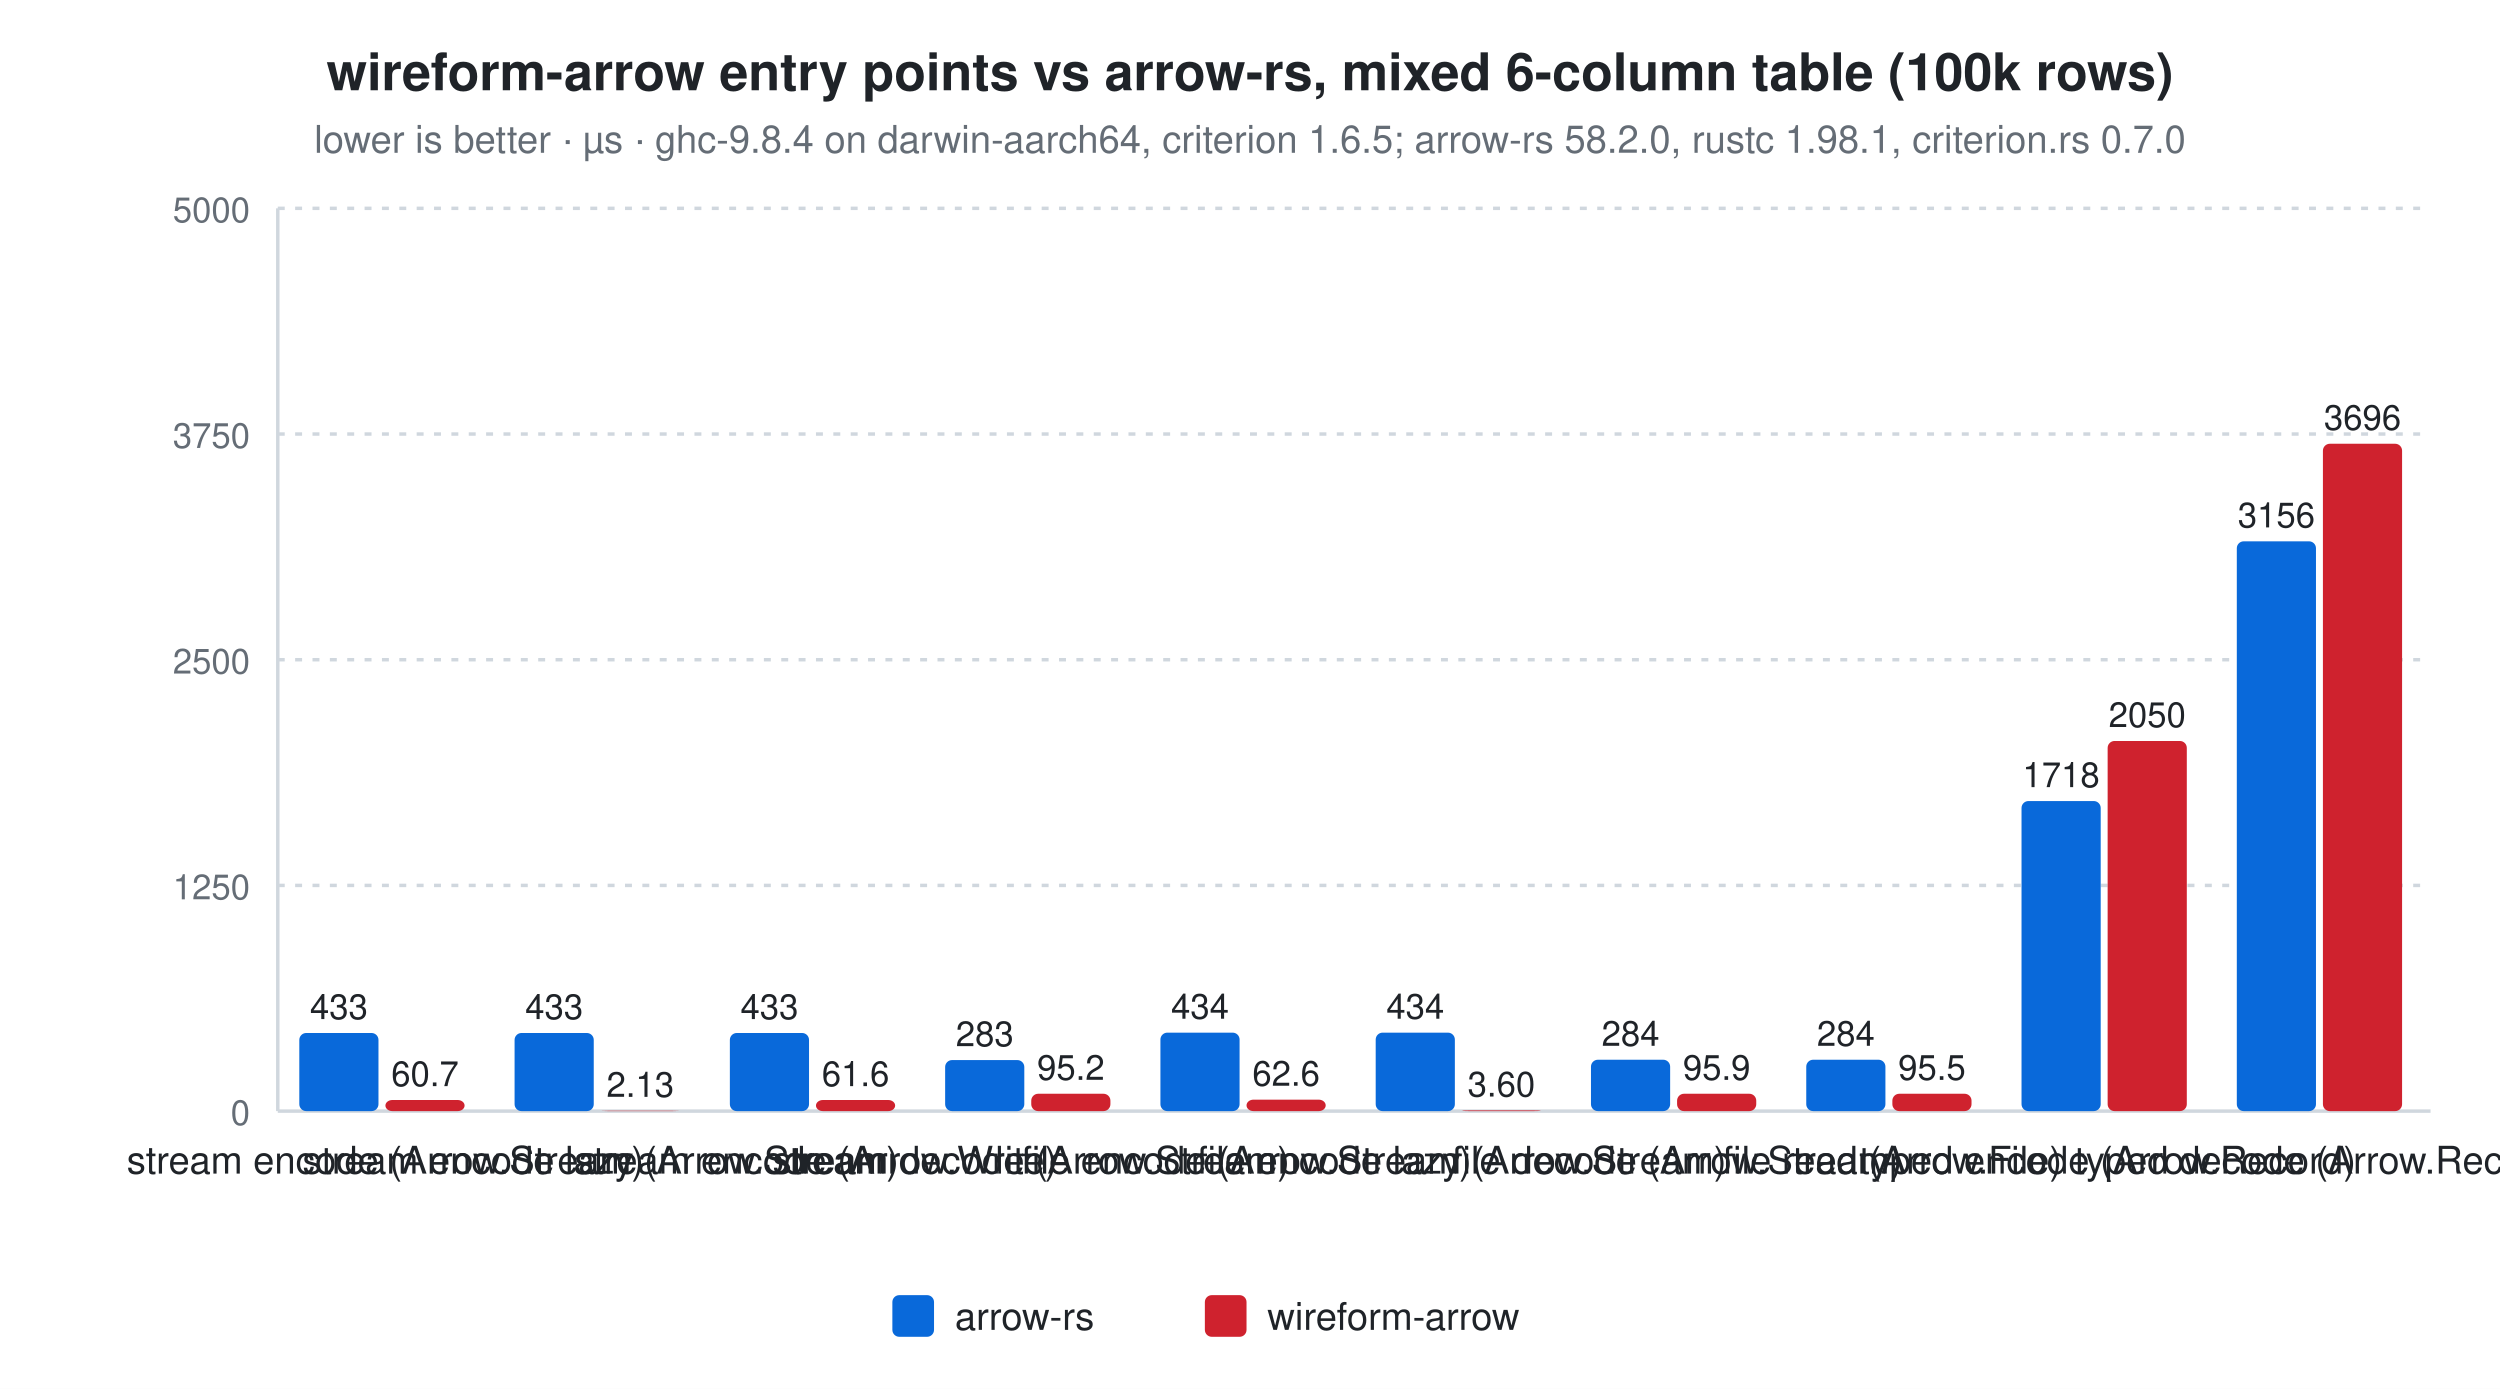
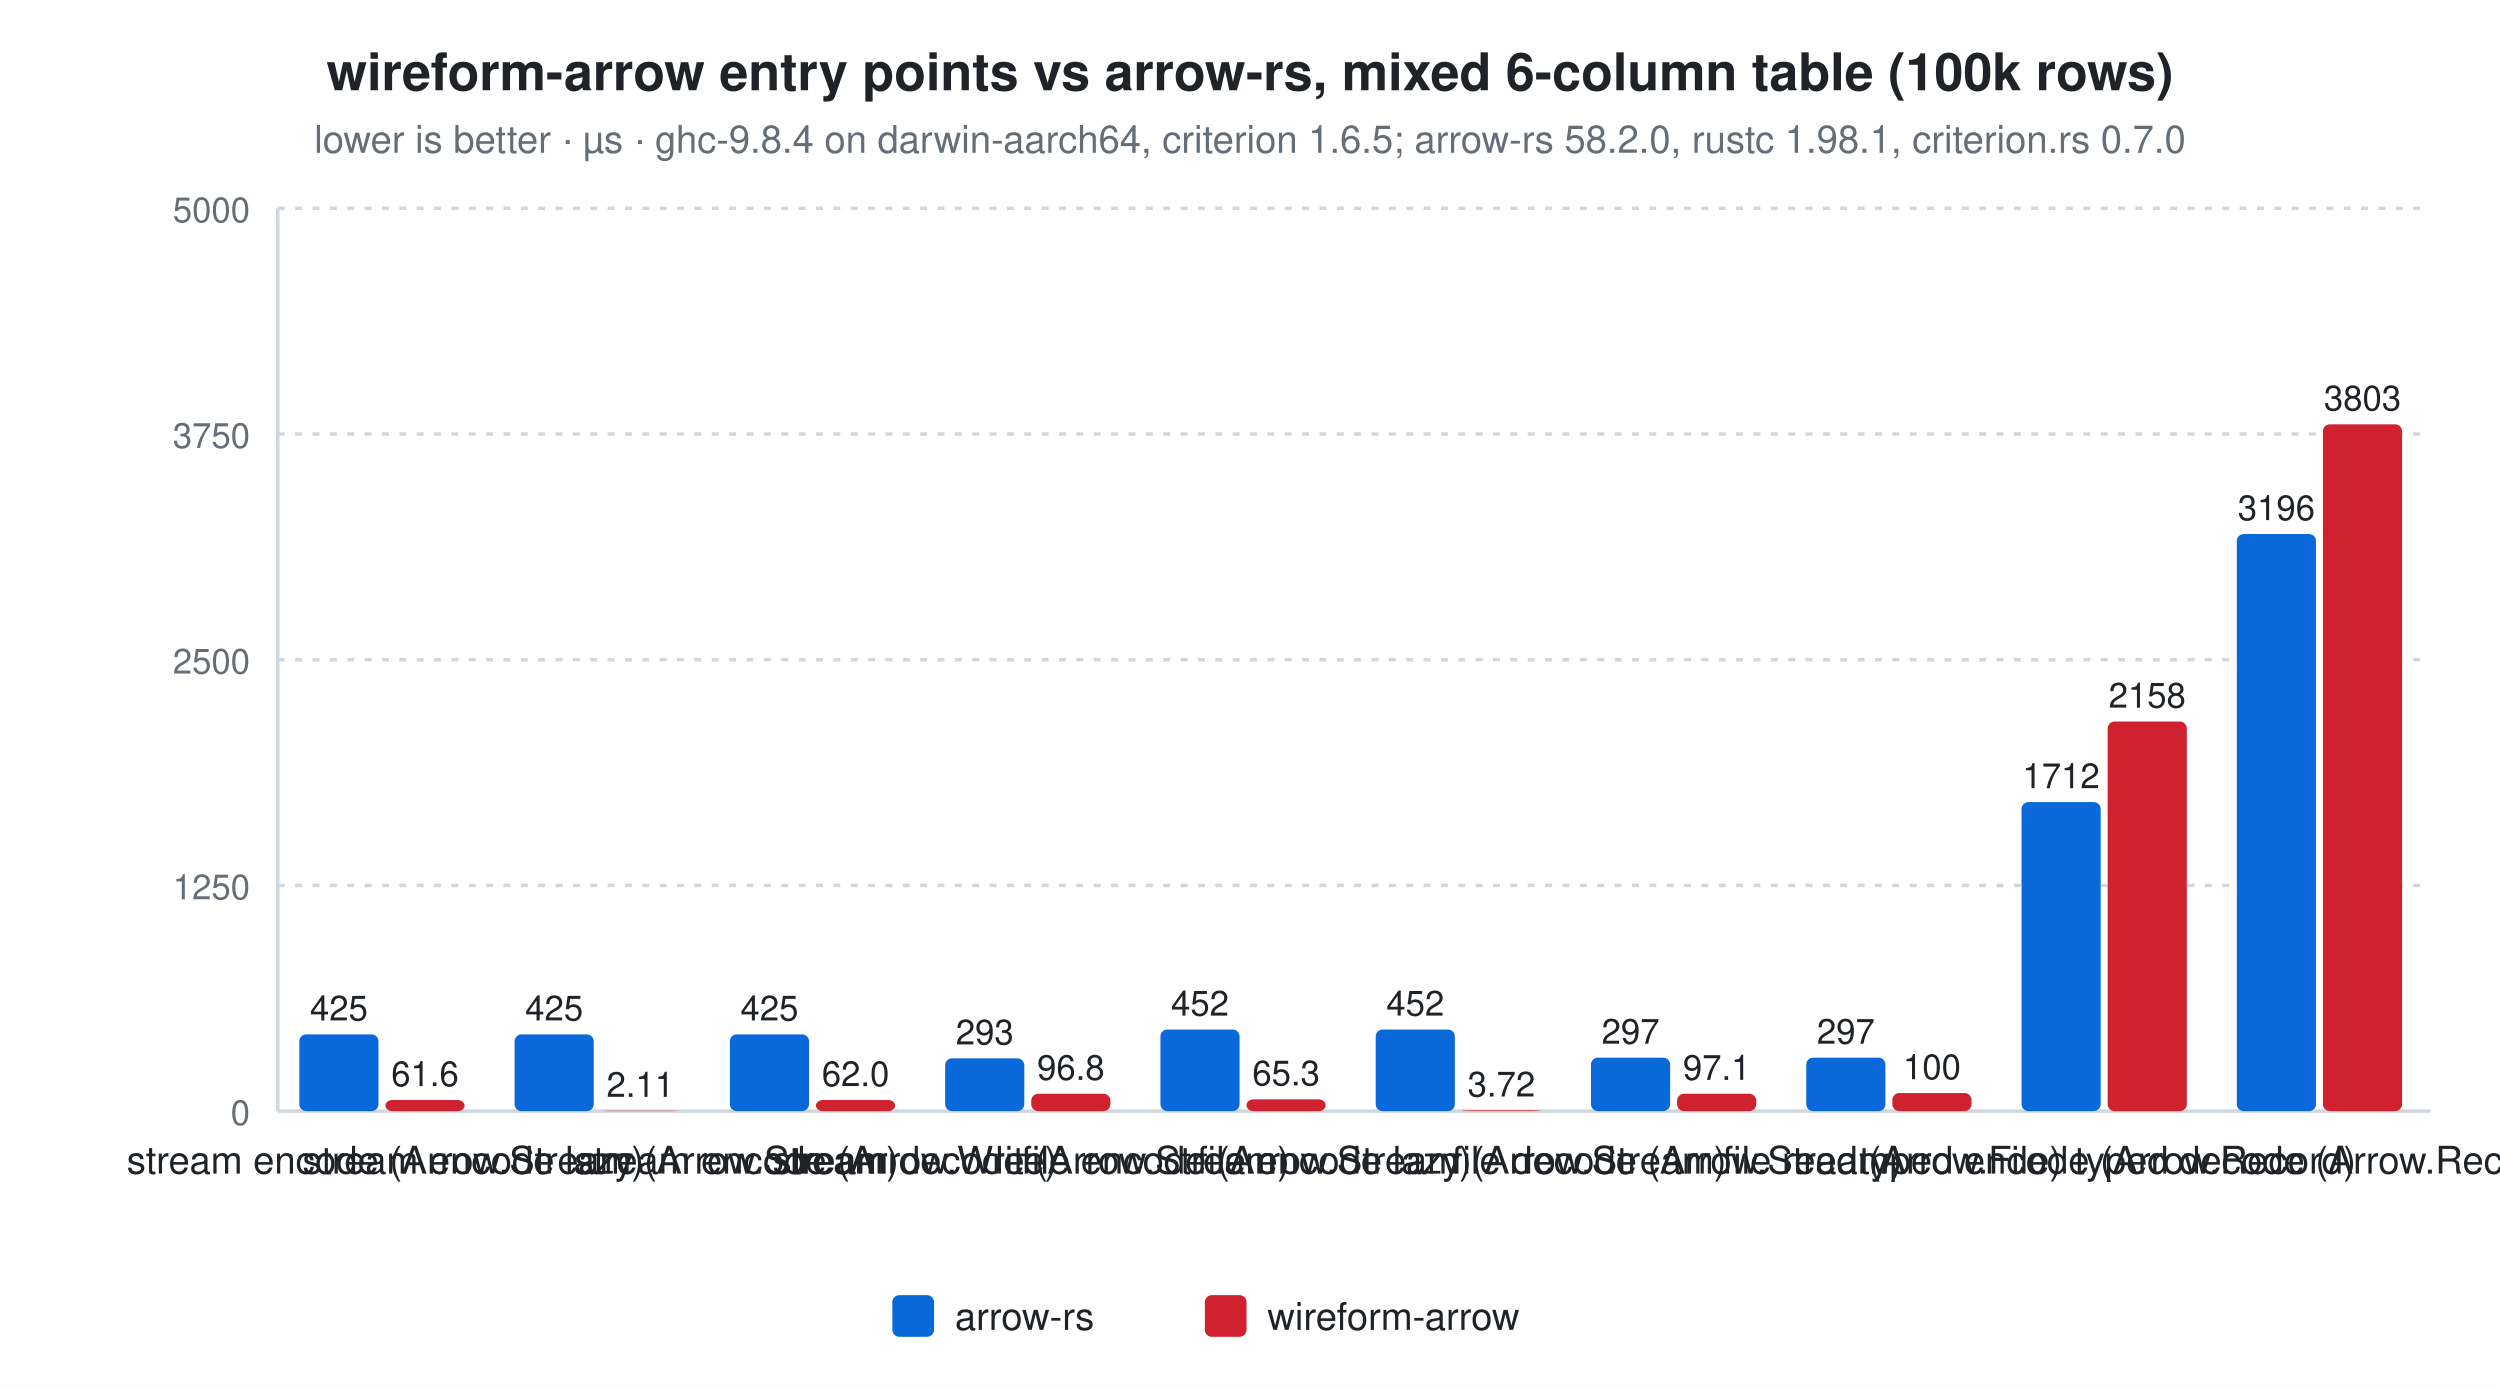
<svg xmlns="http://www.w3.org/2000/svg" viewBox="0 0 720 400" width="720" height="400" font-family="ui-sans-serif, system-ui, -apple-system, BlinkMacSystemFont, &quot;Segoe UI&quot;, Helvetica, Arial, sans-serif" font-size="12">
  <rect x="0" y="0" width="720" height="400" fill="#ffffff" />
  <text x="360" y="26" text-anchor="middle" font-size="15" font-weight="600" fill="#1f2328">wireform-arrow entry points vs arrow-rs, mixed 6-column table (100k rows)</text>
  <text x="360" y="44" text-anchor="middle" font-size="11" fill="#656d76">lower is better · µs · ghc-9.8.4 on darwin-aarch64, criterion 1.6.5; arrow-rs 58.2.0, rustc 1.98.1, criterion.rs 0.7.0</text>
  <g stroke="#d0d7de" stroke-width="1">
    <line x1="80" y1="320" x2="700" y2="320" />
    <line x1="80" y1="60" x2="80" y2="320" />
  </g>
  <g>
    <g />
    <text x="72" y="324" text-anchor="end" font-size="10" fill="#656d76">0</text>
    <line x1="80" y1="255" x2="700" y2="255" stroke="#d0d7de" stroke-width="1" stroke-dasharray="2 3" />
    <text x="72" y="259" text-anchor="end" font-size="10" fill="#656d76">1250</text>
    <line x1="80" y1="190" x2="700" y2="190" stroke="#d0d7de" stroke-width="1" stroke-dasharray="2 3" />
    <text x="72" y="194" text-anchor="end" font-size="10" fill="#656d76">2500</text>
    <line x1="80" y1="125" x2="700" y2="125" stroke="#d0d7de" stroke-width="1" stroke-dasharray="2 3" />
    <text x="72" y="129" text-anchor="end" font-size="10" fill="#656d76">3750</text>
    <line x1="80" y1="60" x2="700" y2="60" stroke="#d0d7de" stroke-width="1" stroke-dasharray="2 3" />
    <text x="72" y="64" text-anchor="end" font-size="10" fill="#656d76">5000</text>
  </g>
  <g>
-     <rect x="86.2" y="297.5" width="22.8" height="22.5" rx="2" fill="#0969da" />
+     <rect x="86.2" y="297.9" width="22.8" height="22.1" rx="2" fill="#0969da" />
    <rect x="111" y="316.8" width="22.8" height="3.2" rx="2" fill="#cf222e" />
-     <rect x="148.2" y="297.5" width="22.8" height="22.5" rx="2" fill="#0969da" />
+     <rect x="148.2" y="297.9" width="22.8" height="22.1" rx="2" fill="#0969da" />
    <rect x="173" y="319.9" width="22.8" height="0.1" rx="2" fill="#cf222e" />
-     <rect x="210.2" y="297.5" width="22.8" height="22.5" rx="2" fill="#0969da" />
+     <rect x="210.2" y="297.9" width="22.8" height="22.1" rx="2" fill="#0969da" />
    <rect x="235" y="316.8" width="22.8" height="3.2" rx="2" fill="#cf222e" />
-     <rect x="272.2" y="305.3" width="22.8" height="14.7" rx="2" fill="#0969da" />
+     <rect x="272.2" y="304.8" width="22.8" height="15.2" rx="2" fill="#0969da" />
    <rect x="297" y="315.0" width="22.8" height="5.0" rx="2" fill="#cf222e" />
-     <rect x="334.2" y="297.4" width="22.8" height="22.6" rx="2" fill="#0969da" />
-     <rect x="359" y="316.7" width="22.8" height="3.3" rx="2" fill="#cf222e" />
-     <rect x="396.2" y="297.4" width="22.8" height="22.6" rx="2" fill="#0969da" />
+     <rect x="334.2" y="296.5" width="22.8" height="23.5" rx="2" fill="#0969da" />
+     <rect x="359" y="316.6" width="22.8" height="3.4" rx="2" fill="#cf222e" />
+     <rect x="396.2" y="296.5" width="22.8" height="23.5" rx="2" fill="#0969da" />
    <rect x="421" y="319.8" width="22.8" height="0.2" rx="2" fill="#cf222e" />
-     <rect x="458.2" y="305.2" width="22.8" height="14.8" rx="2" fill="#0969da" />
+     <rect x="458.2" y="304.6" width="22.8" height="15.4" rx="2" fill="#0969da" />
    <rect x="483" y="315.0" width="22.8" height="5.0" rx="2" fill="#cf222e" />
-     <rect x="520.2" y="305.2" width="22.8" height="14.8" rx="2" fill="#0969da" />
-     <rect x="545" y="315.0" width="22.8" height="5.0" rx="2" fill="#cf222e" />
-     <rect x="582.2" y="230.7" width="22.8" height="89.3" rx="2" fill="#0969da" />
-     <rect x="607" y="213.4" width="22.8" height="106.6" rx="2" fill="#cf222e" />
-     <rect x="644.2" y="155.9" width="22.8" height="164.1" rx="2" fill="#0969da" />
-     <rect x="669" y="127.8" width="22.8" height="192.2" rx="2" fill="#cf222e" />
+     <rect x="520.2" y="304.6" width="22.8" height="15.4" rx="2" fill="#0969da" />
+     <rect x="545" y="314.8" width="22.8" height="5.2" rx="2" fill="#cf222e" />
+     <rect x="582.2" y="231.0" width="22.8" height="89.0" rx="2" fill="#0969da" />
+     <rect x="607" y="207.8" width="22.8" height="112.2" rx="2" fill="#cf222e" />
+     <rect x="644.2" y="153.8" width="22.8" height="166.2" rx="2" fill="#0969da" />
+     <rect x="669" y="122.2" width="22.8" height="197.8" rx="2" fill="#cf222e" />
  </g>
  <g>
-     <text x="97.6" y="293.5" text-anchor="middle" font-size="10" fill="#1f2328">433</text>
-     <text x="122.4" y="312.8" text-anchor="middle" font-size="10" fill="#1f2328">60.7</text>
-     <text x="159.6" y="293.5" text-anchor="middle" font-size="10" fill="#1f2328">433</text>
-     <text x="184.4" y="315.9" text-anchor="middle" font-size="10" fill="#1f2328">2.13</text>
-     <text x="221.6" y="293.5" text-anchor="middle" font-size="10" fill="#1f2328">433</text>
-     <text x="246.4" y="312.8" text-anchor="middle" font-size="10" fill="#1f2328">61.6</text>
-     <text x="283.6" y="301.3" text-anchor="middle" font-size="10" fill="#1f2328">283</text>
-     <text x="308.4" y="311.0" text-anchor="middle" font-size="10" fill="#1f2328">95.2</text>
-     <text x="345.6" y="293.4" text-anchor="middle" font-size="10" fill="#1f2328">434</text>
-     <text x="370.4" y="312.7" text-anchor="middle" font-size="10" fill="#1f2328">62.6</text>
-     <text x="407.6" y="293.4" text-anchor="middle" font-size="10" fill="#1f2328">434</text>
-     <text x="432.4" y="315.8" text-anchor="middle" font-size="10" fill="#1f2328">3.60</text>
-     <text x="469.6" y="301.2" text-anchor="middle" font-size="10" fill="#1f2328">284</text>
-     <text x="494.4" y="311.0" text-anchor="middle" font-size="10" fill="#1f2328">95.9</text>
-     <text x="531.6" y="301.2" text-anchor="middle" font-size="10" fill="#1f2328">284</text>
-     <text x="556.4" y="311.0" text-anchor="middle" font-size="10" fill="#1f2328">95.5</text>
-     <text x="593.6" y="226.7" text-anchor="middle" font-size="10" fill="#1f2328">1718</text>
-     <text x="618.4" y="209.4" text-anchor="middle" font-size="10" fill="#1f2328">2050</text>
-     <text x="655.6" y="151.9" text-anchor="middle" font-size="10" fill="#1f2328">3156</text>
-     <text x="680.4" y="123.8" text-anchor="middle" font-size="10" fill="#1f2328">3696</text>
+     <text x="97.6" y="293.9" text-anchor="middle" font-size="10" fill="#1f2328">425</text>
+     <text x="122.4" y="312.8" text-anchor="middle" font-size="10" fill="#1f2328">61.6</text>
+     <text x="159.6" y="293.9" text-anchor="middle" font-size="10" fill="#1f2328">425</text>
+     <text x="184.4" y="315.9" text-anchor="middle" font-size="10" fill="#1f2328">2.11</text>
+     <text x="221.6" y="293.9" text-anchor="middle" font-size="10" fill="#1f2328">425</text>
+     <text x="246.4" y="312.8" text-anchor="middle" font-size="10" fill="#1f2328">62.0</text>
+     <text x="283.6" y="300.8" text-anchor="middle" font-size="10" fill="#1f2328">293</text>
+     <text x="308.4" y="311.0" text-anchor="middle" font-size="10" fill="#1f2328">96.8</text>
+     <text x="345.6" y="292.5" text-anchor="middle" font-size="10" fill="#1f2328">452</text>
+     <text x="370.4" y="312.6" text-anchor="middle" font-size="10" fill="#1f2328">65.3</text>
+     <text x="407.6" y="292.5" text-anchor="middle" font-size="10" fill="#1f2328">452</text>
+     <text x="432.4" y="315.8" text-anchor="middle" font-size="10" fill="#1f2328">3.72</text>
+     <text x="469.6" y="300.6" text-anchor="middle" font-size="10" fill="#1f2328">297</text>
+     <text x="494.4" y="311.0" text-anchor="middle" font-size="10" fill="#1f2328">97.1</text>
+     <text x="531.6" y="300.6" text-anchor="middle" font-size="10" fill="#1f2328">297</text>
+     <text x="556.4" y="310.8" text-anchor="middle" font-size="10" fill="#1f2328">100</text>
+     <text x="593.6" y="227.0" text-anchor="middle" font-size="10" fill="#1f2328">1712</text>
+     <text x="618.4" y="203.8" text-anchor="middle" font-size="10" fill="#1f2328">2158</text>
+     <text x="655.6" y="149.8" text-anchor="middle" font-size="10" fill="#1f2328">3196</text>
+     <text x="680.4" y="118.2" text-anchor="middle" font-size="10" fill="#1f2328">3803</text>
  </g>
  <g>
    <text x="111" y="338" text-anchor="middle" font-size="11" fill="#1f2328">stream encode (Arrow.Stream)</text>
    <text x="173" y="338" text-anchor="middle" font-size="11" fill="#1f2328">stream encode lazy (Arrow.Stream)</text>
    <text x="235" y="338" text-anchor="middle" font-size="11" fill="#1f2328">stream encode (Arrow.Write)</text>
    <text x="297" y="338" text-anchor="middle" font-size="11" fill="#1f2328">stream decode (Arrow.Stream)</text>
    <text x="359" y="338" text-anchor="middle" font-size="11" fill="#1f2328">file encode (Arrow.Stream)</text>
    <text x="421" y="338" text-anchor="middle" font-size="11" fill="#1f2328">file encode lazy (Arrow.Stream)</text>
    <text x="483" y="338" text-anchor="middle" font-size="11" fill="#1f2328">file decode (Arrow.Stream)</text>
    <text x="545" y="338" text-anchor="middle" font-size="11" fill="#1f2328">file read (Arrow.File)</text>
    <text x="607" y="338" text-anchor="middle" font-size="11" fill="#1f2328">typed encode (Arrow.Record)</text>
    <text x="669" y="338" text-anchor="middle" font-size="11" fill="#1f2328">typed decode (Arrow.Record)</text>
  </g>
  <g>
    <g transform="translate(257, 382)">
      <rect x="0" y="-9" width="12" height="12" rx="2" fill="#0969da" />
      <text x="18" y="1" font-size="11" fill="#1f2328">arrow-rs</text>
    </g>
    <g transform="translate(347, 382)">
      <rect x="0" y="-9" width="12" height="12" rx="2" fill="#cf222e" />
      <text x="18" y="1" font-size="11" fill="#1f2328">wireform-arrow</text>
    </g>
  </g>
</svg>
